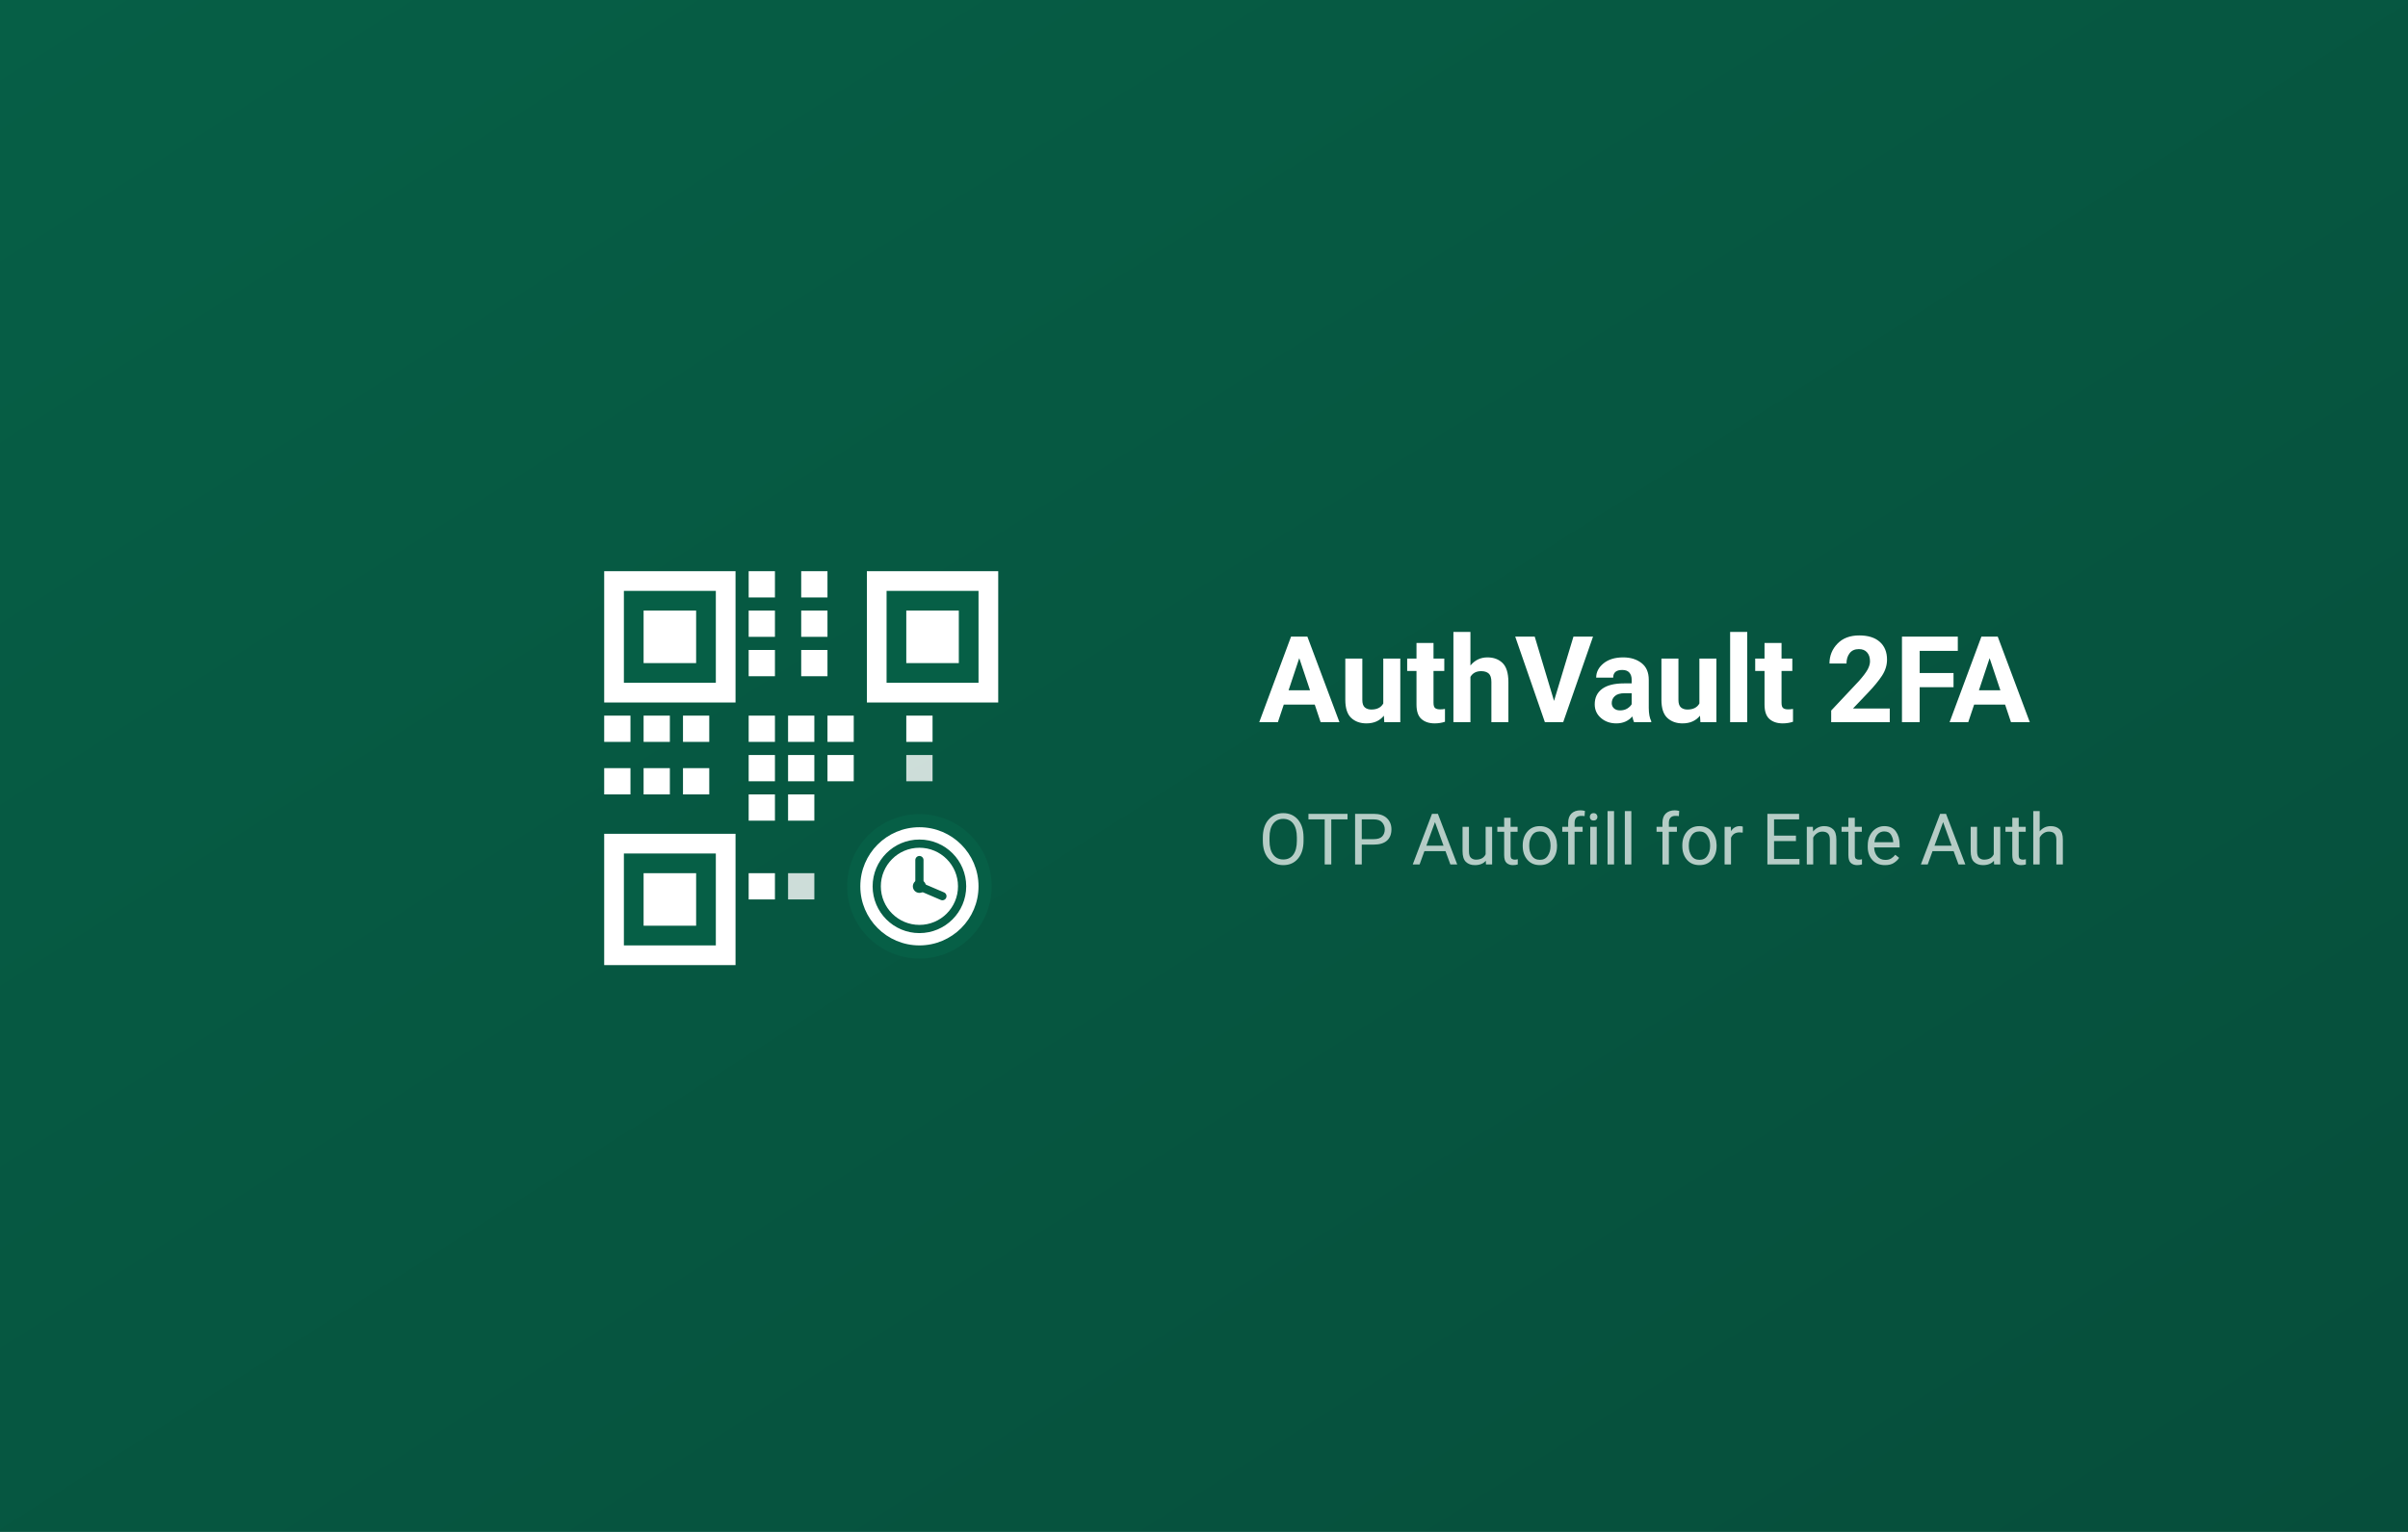
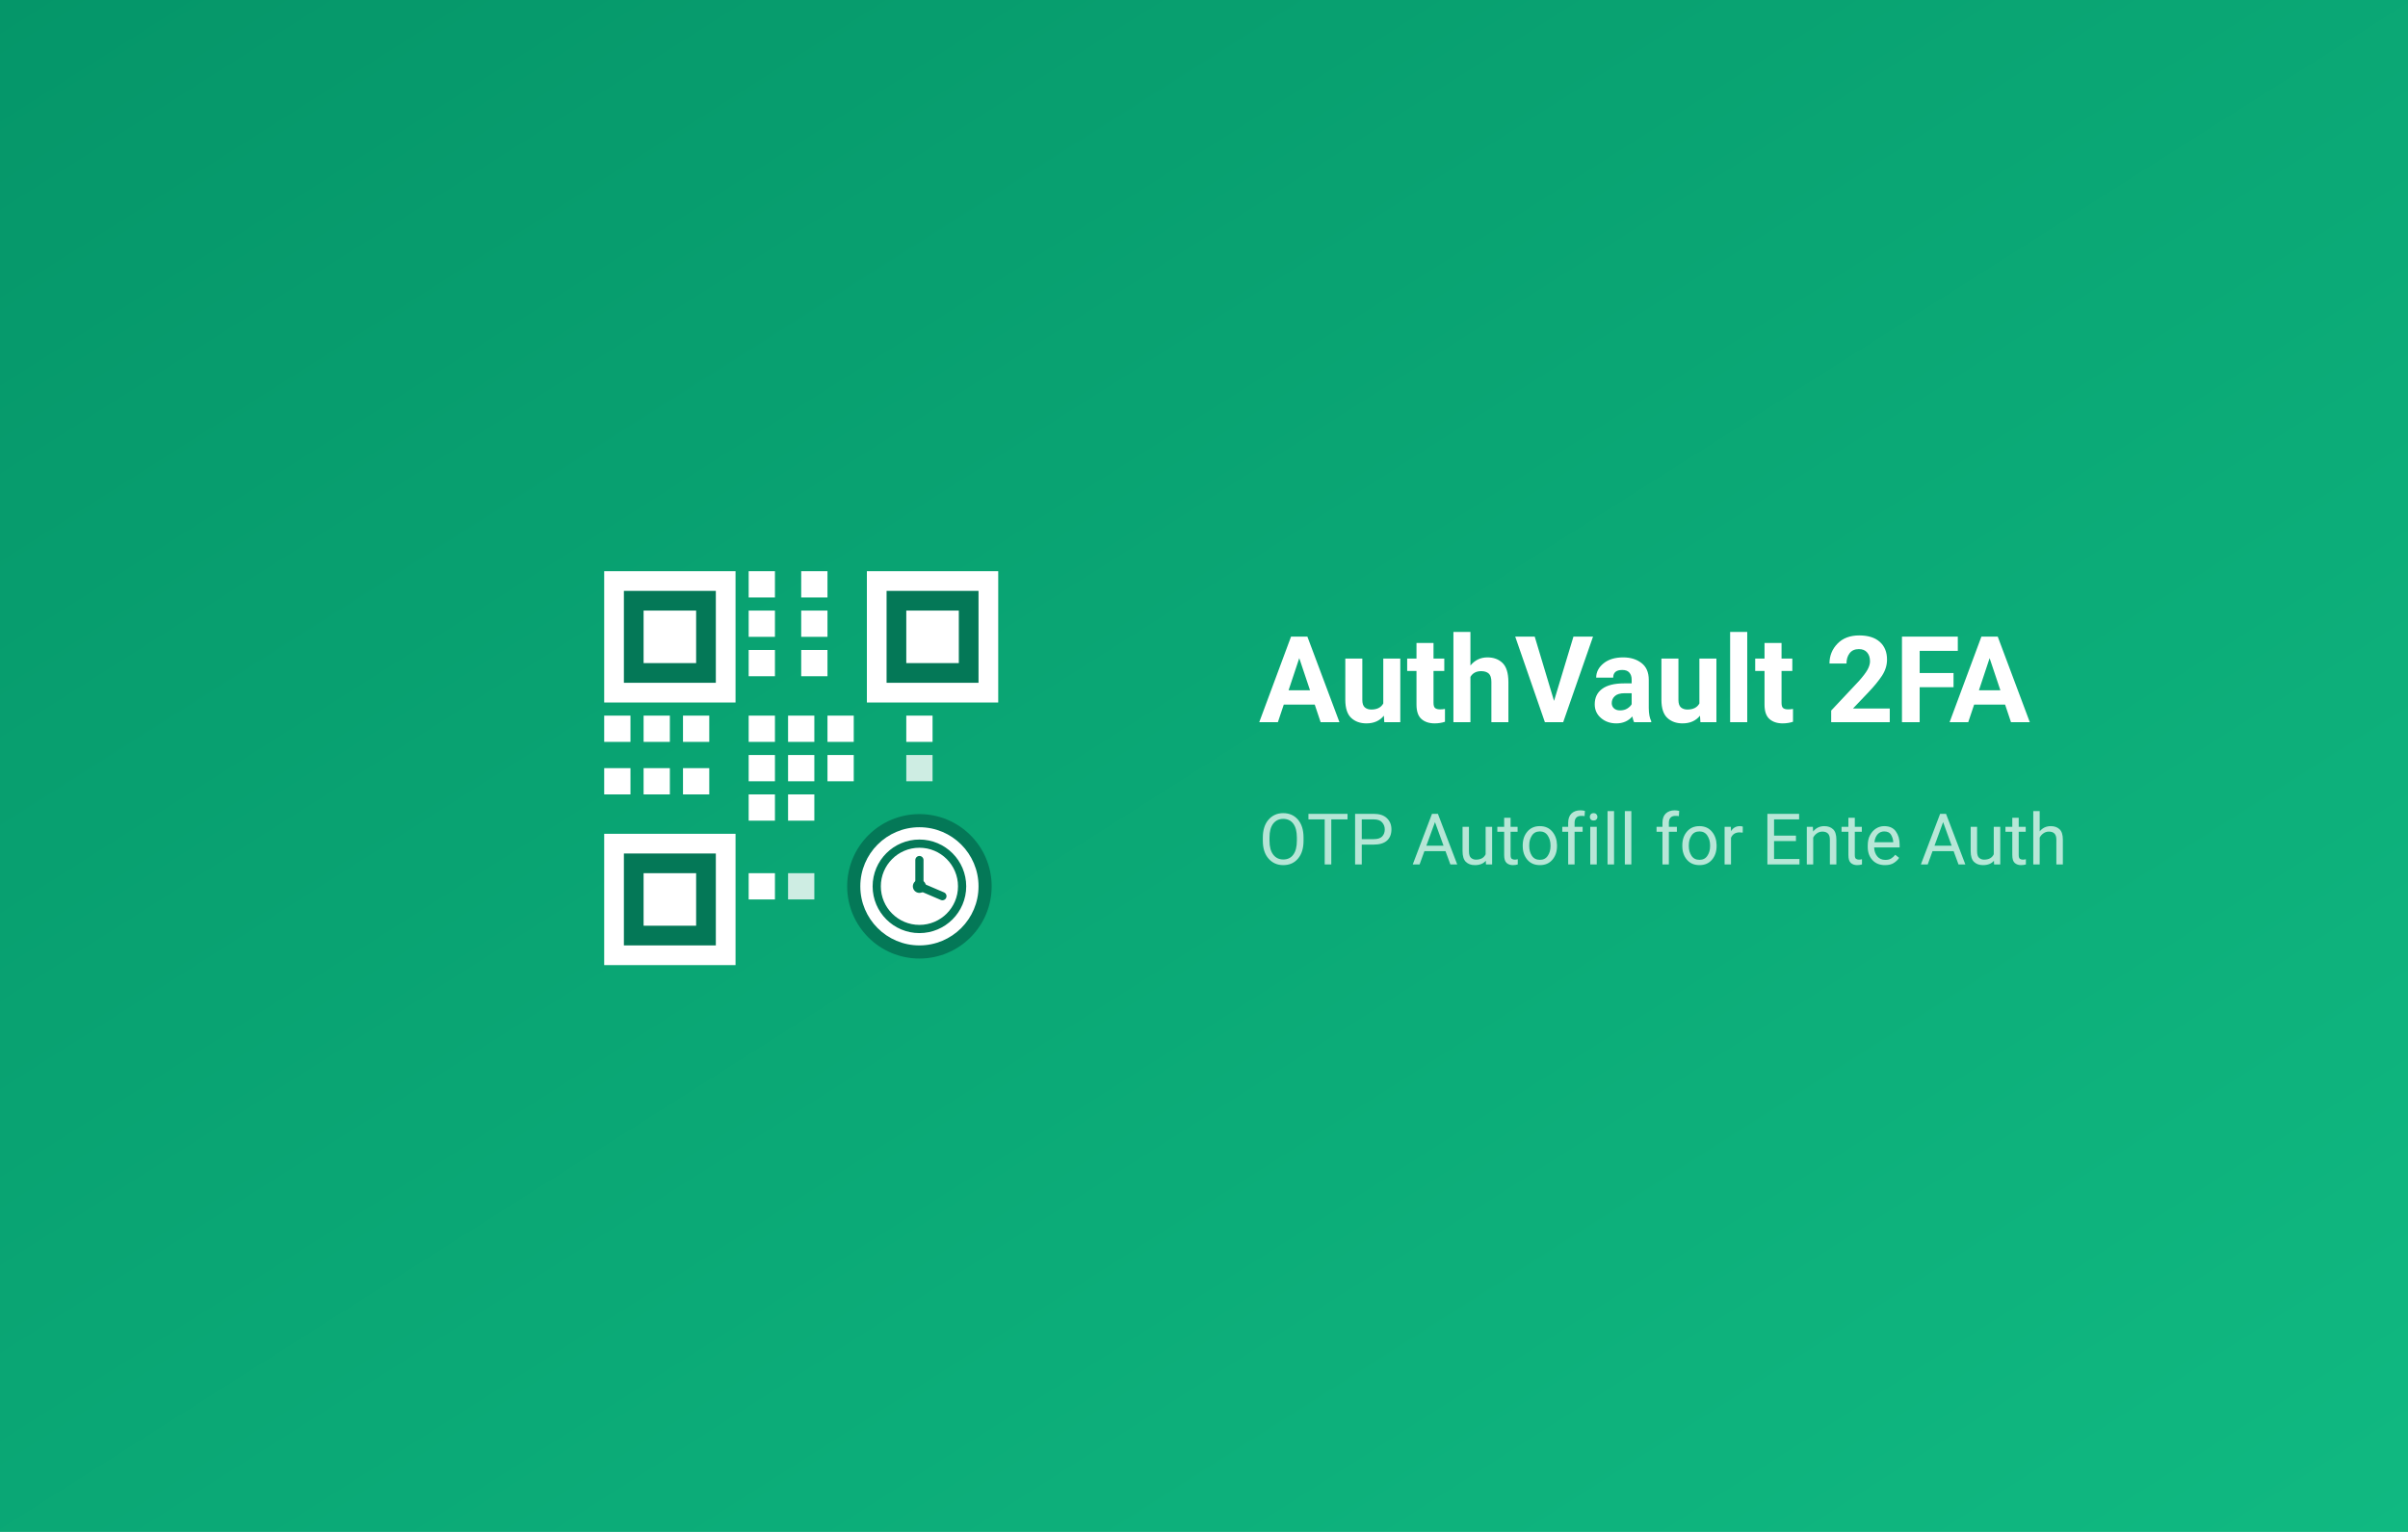
<svg xmlns="http://www.w3.org/2000/svg" width="440" height="280" viewBox="0 0 440 280">
  <defs>
    <linearGradient id="bg" x1="0%" y1="0%" x2="100%" y2="100%">
-       <stop offset="0%" style="stop-color:#065F46" />
-       <stop offset="100%" style="stop-color:#064E3B" />
+       <stop offset="0%" style="stop-color:#059669" />
+       <stop offset="100%" style="stop-color:#10B981" />
    </linearGradient>
  </defs>
  <rect width="440" height="280" fill="url(#bg)" />
  <g transform="translate(108, 102) scale(0.6)">
    <rect x="4" y="4" width="40" height="40" fill="#ffffff" />
-     <rect x="10" y="10" width="28" height="28" fill="#065F46" />
+     <rect x="10" y="10" width="28" height="28" fill="#047857" />
    <rect x="16" y="16" width="16" height="16" fill="#ffffff" />
    <rect x="84" y="4" width="40" height="40" fill="#ffffff" />
-     <rect x="90" y="10" width="28" height="28" fill="#065F46" />
+     <rect x="90" y="10" width="28" height="28" fill="#047857" />
    <rect x="96" y="16" width="16" height="16" fill="#ffffff" />
    <rect x="4" y="84" width="40" height="40" fill="#ffffff" />
-     <rect x="10" y="90" width="28" height="28" fill="#065F46" />
+     <rect x="10" y="90" width="28" height="28" fill="#047857" />
    <rect x="16" y="96" width="16" height="16" fill="#ffffff" />
    <rect x="48" y="16" width="8" height="8" fill="#ffffff" />
    <rect x="64" y="16" width="8" height="8" fill="#ffffff" />
    <rect x="16" y="48" width="8" height="8" fill="#ffffff" />
    <rect x="16" y="64" width="8" height="8" fill="#ffffff" />
    <rect x="48" y="4" width="8" height="8" fill="#ffffff" />
    <rect x="64" y="4" width="8" height="8" fill="#ffffff" />
    <rect x="48" y="28" width="8" height="8" fill="#ffffff" />
    <rect x="64" y="28" width="8" height="8" fill="#ffffff" />
    <rect x="4" y="48" width="8" height="8" fill="#ffffff" />
    <rect x="28" y="48" width="8" height="8" fill="#ffffff" />
    <rect x="4" y="64" width="8" height="8" fill="#ffffff" />
    <rect x="28" y="64" width="8" height="8" fill="#ffffff" />
    <rect x="48" y="48" width="8" height="8" fill="#ffffff" />
    <rect x="60" y="48" width="8" height="8" fill="#ffffff" />
    <rect x="72" y="48" width="8" height="8" fill="#ffffff" />
    <rect x="48" y="60" width="8" height="8" fill="#ffffff" />
    <rect x="60" y="60" width="8" height="8" fill="#ffffff" />
    <rect x="72" y="60" width="8" height="8" fill="#ffffff" />
    <rect x="48" y="72" width="8" height="8" fill="#ffffff" />
    <rect x="60" y="72" width="8" height="8" fill="#ffffff" />
    <rect x="48" y="96" width="8" height="8" fill="#ffffff" />
    <rect x="60" y="96" width="8" height="8" fill="#ffffff" opacity="0.8" />
    <rect x="96" y="48" width="8" height="8" fill="#ffffff" />
    <rect x="96" y="60" width="8" height="8" fill="#ffffff" opacity="0.8" />
-     <circle cx="100" cy="100" r="22" fill="#065F46" />
+     <circle cx="100" cy="100" r="22" fill="#047857" />
    <circle cx="100" cy="100" r="18" fill="#ffffff" />
-     <circle cx="100" cy="100" r="13" fill="none" stroke="#065F46" stroke-width="2.5" />
-     <line x1="100" y1="100" x2="100" y2="92" stroke="#065F46" stroke-width="2.5" stroke-linecap="round" />
-     <line x1="100" y1="100" x2="107" y2="103" stroke="#065F46" stroke-width="2.5" stroke-linecap="round" />
-     <circle cx="100" cy="100" r="2" fill="#065F46" />
+     <circle cx="100" cy="100" r="13" fill="none" stroke="#047857" stroke-width="2.5" />
+     <line x1="100" y1="100" x2="100" y2="92" stroke="#047857" stroke-width="2.5" stroke-linecap="round" />
+     <line x1="100" y1="100" x2="107" y2="103" stroke="#047857" stroke-width="2.5" stroke-linecap="round" />
+     <circle cx="100" cy="100" r="2" fill="#047857" />
  </g>
  <text x="230" y="132" font-family="-apple-system, BlinkMacSystemFont, 'Segoe UI', Roboto, sans-serif" font-size="22" font-weight="700" fill="#ffffff" text-anchor="start">AuthVault 2FA</text>
  <text x="230" y="158" font-family="-apple-system, BlinkMacSystemFont, 'Segoe UI', Roboto, sans-serif" font-size="13" fill="rgba(255,255,255,0.7)" text-anchor="start">OTP Autofill for Ente Auth</text>
</svg>
